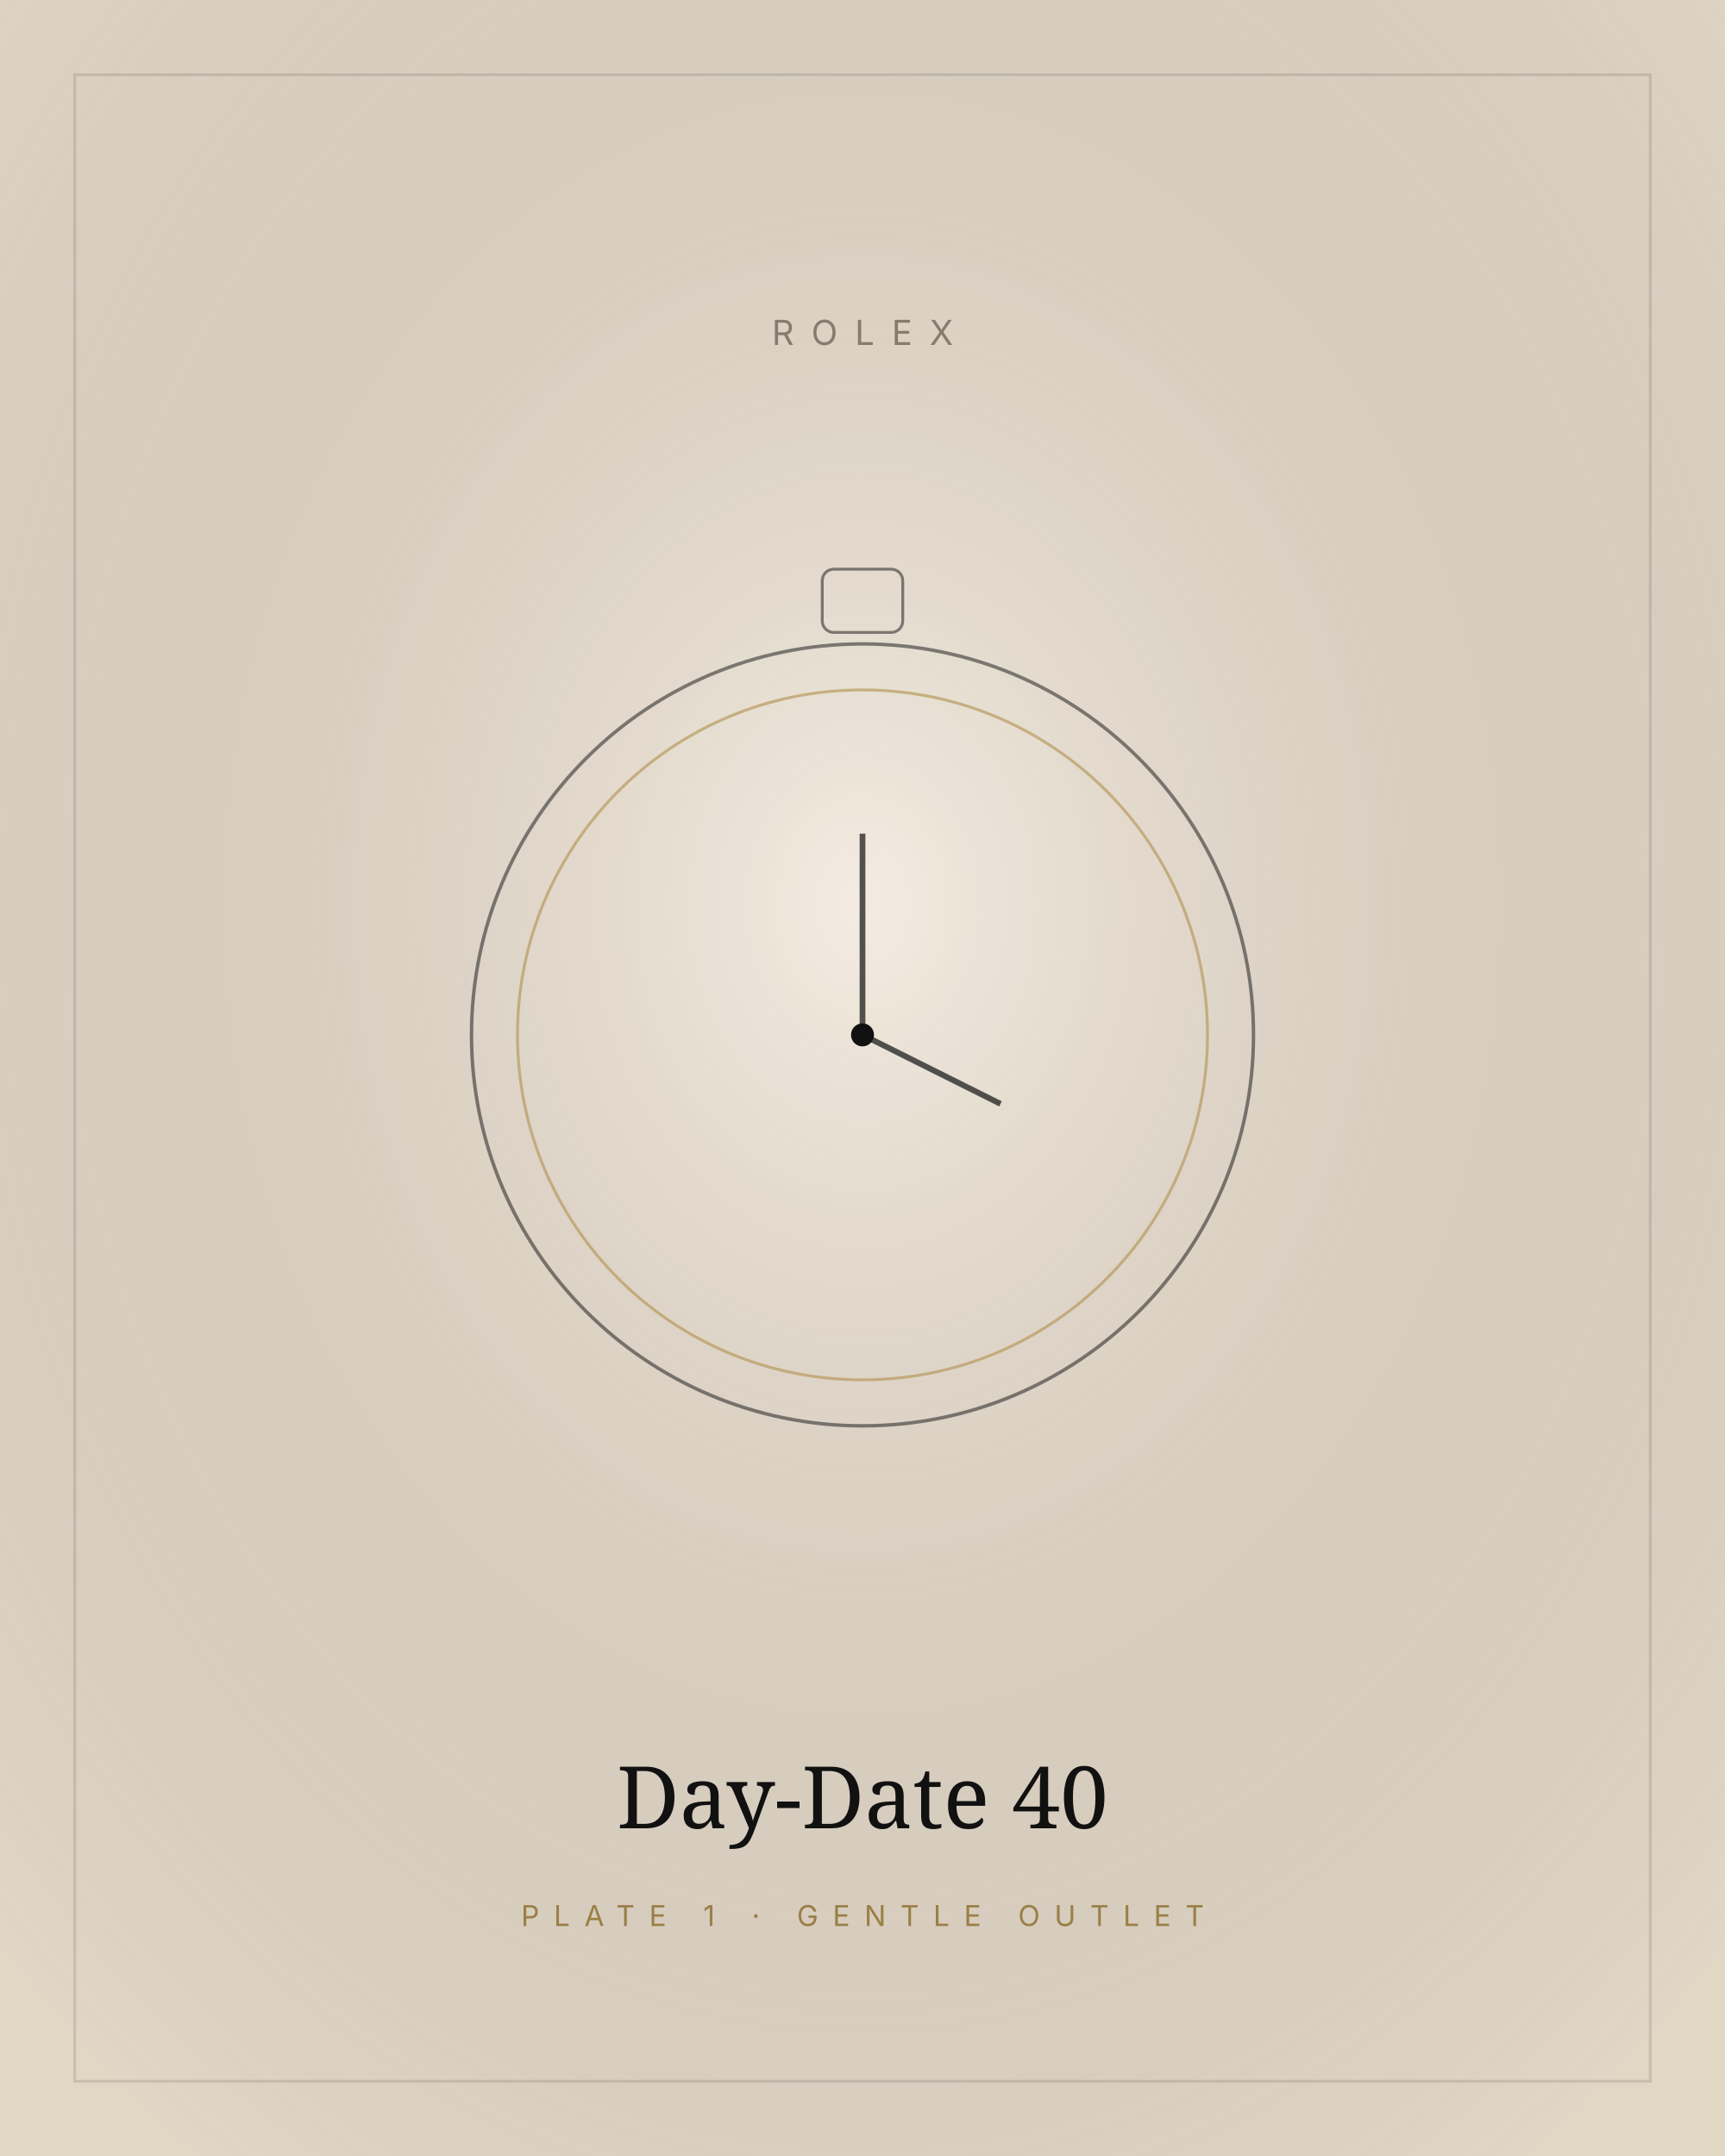
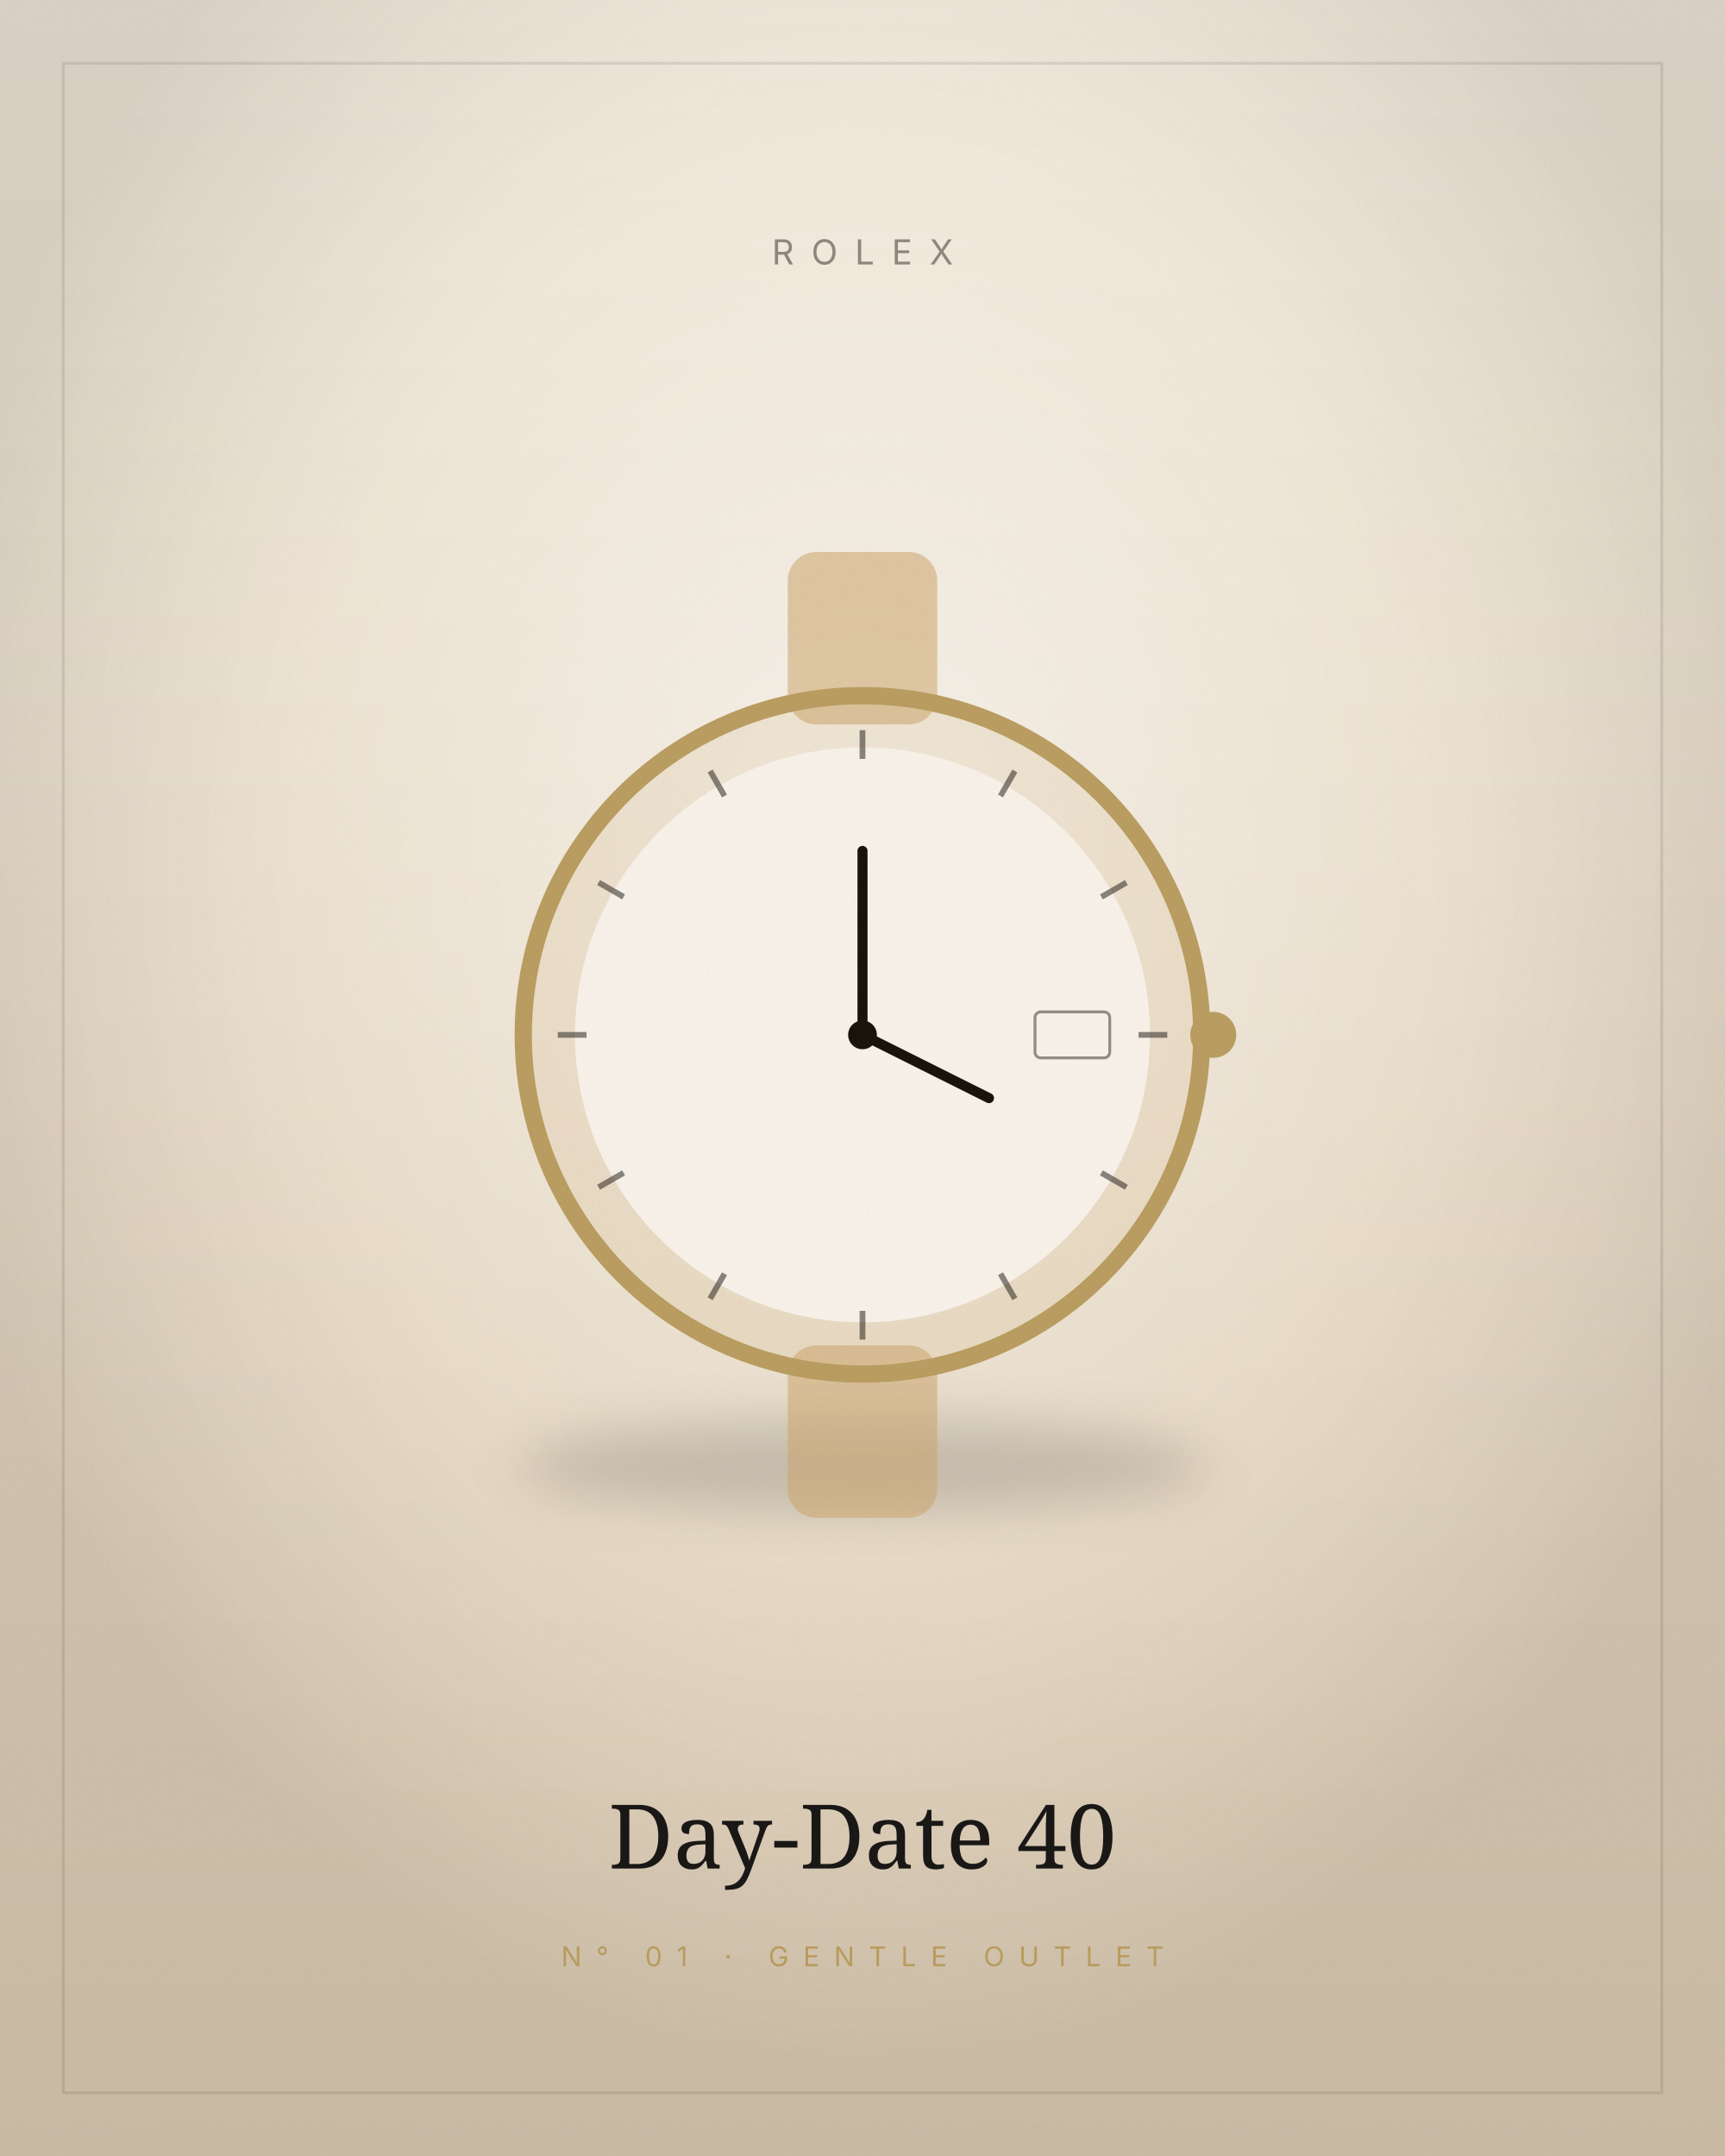
<svg xmlns="http://www.w3.org/2000/svg" width="600" height="750" viewBox="0 0 600 750">
  <defs>
-     <radialGradient id="v" cx="50%" cy="42%" r="70%">
-       <stop offset="0" stop-color="#ffffff" stop-opacity="0.35" />
-       <stop offset="1" stop-color="#000000" stop-opacity="0.05" />
+     <linearGradient id="bg" x1="0" y1="0" x2="0" y2="1">
+       <stop offset="0" stop-color="#f1e8da" />
+       <stop offset="1" stop-color="#dfceb4" />
+     </linearGradient>
+     <radialGradient id="spot" cx="50%" cy="40%" r="55%">
+       <stop offset="0" stop-color="#ffffff" stop-opacity="0.55" />
+       <stop offset="0.6" stop-color="#ffffff" stop-opacity="0.08" />
+       <stop offset="1" stop-color="#000000" stop-opacity="0.10" />
    </radialGradient>
+     <filter id="soft" x="-50%" y="-50%" width="200%" height="200%">
+       <feGaussianBlur stdDeviation="9" />
+     </filter>
+     <filter id="grain">
+       <feTurbulence type="fractalNoise" baseFrequency="0.9" numOctaves="2" stitchTiles="stitch" />
+       <feColorMatrix type="saturate" values="0" />
+     </filter>
  </defs>
-   <rect width="600" height="750" fill="#eee2d0" />
-   <rect width="600" height="750" fill="url(#v)" />
-   <rect x="26" y="26" width="548" height="698" fill="none" stroke="rgba(17,17,17,0.12)" />
-   <circle cx="300" cy="360" r="136" fill="none" stroke="rgba(17,17,17,0.5)" stroke-width="1.2" />
-   <circle cx="300" cy="360" r="120" fill="none" stroke="rgba(184,155,94,0.7)" stroke-width="1" />
-   <line x1="300" y1="360" x2="300" y2="290" stroke="rgba(17,17,17,0.7)" stroke-width="2" />
-   <line x1="300" y1="360" x2="348" y2="384" stroke="rgba(17,17,17,0.7)" stroke-width="2" />
-   <circle cx="300" cy="360" r="4" fill="#111" />
-   <rect x="286" y="198" width="28" height="22" rx="4" fill="none" stroke="rgba(17,17,17,0.5)" />
-   <text x="300" y="120" text-anchor="middle" font-family="Inter, Helvetica, sans-serif" font-size="12" fill="#857c6e" letter-spacing="6">ROLEX</text>
-   <text x="300" y="636" text-anchor="middle" font-family="Georgia, 'Cormorant Garamond', serif" font-size="30" fill="#111111">Day-Date 40</text>
-   <text x="300" y="670" text-anchor="middle" font-family="Inter, Helvetica, sans-serif" font-size="10" fill="#9a7f47" letter-spacing="5">PLATE 1 · GENTLE OUTLET</text>
+   <rect width="600" height="750" fill="url(#bg)" />
+   <rect width="600" height="750" fill="url(#spot)" />
+   <g>
+     <ellipse cx="300" cy="510" rx="120" ry="16" fill="rgba(20,16,10,0.16)" filter="url(#soft)" />
+     <rect x="274" y="192" width="52" height="60" rx="10" fill="#caa46a" opacity="0.55" />
+     <rect x="274" y="468" width="52" height="60" rx="10" fill="#caa46a" opacity="0.55" />
+     <circle cx="300" cy="360" r="120" fill="#caa46a" opacity="0.16" />
+     <circle cx="300" cy="360" r="118" fill="none" stroke="#b89b5e" stroke-width="6" />
+     <circle cx="300" cy="360" r="100" fill="#f7f1e8" />
+     <line x1="300.0" y1="264.0" x2="300.0" y2="254.0" stroke="rgba(20,16,10,0.5)" stroke-width="2" />
+     <line x1="348.0" y1="276.9" x2="353.0" y2="268.2" stroke="rgba(20,16,10,0.5)" stroke-width="2" />
+     <line x1="383.1" y1="312.0" x2="391.8" y2="307.0" stroke="rgba(20,16,10,0.5)" stroke-width="2" />
+     <line x1="396.0" y1="360.0" x2="406.0" y2="360.0" stroke="rgba(20,16,10,0.5)" stroke-width="2" />
+     <line x1="383.1" y1="408.0" x2="391.8" y2="413.0" stroke="rgba(20,16,10,0.5)" stroke-width="2" />
+     <line x1="348.0" y1="443.1" x2="353.0" y2="451.8" stroke="rgba(20,16,10,0.5)" stroke-width="2" />
+     <line x1="300.0" y1="456.0" x2="300.0" y2="466.0" stroke="rgba(20,16,10,0.5)" stroke-width="2" />
+     <line x1="252.0" y1="443.1" x2="247.0" y2="451.8" stroke="rgba(20,16,10,0.5)" stroke-width="2" />
+     <line x1="216.9" y1="408.0" x2="208.2" y2="413.0" stroke="rgba(20,16,10,0.5)" stroke-width="2" />
+     <line x1="204.0" y1="360.0" x2="194.0" y2="360.0" stroke="rgba(20,16,10,0.5)" stroke-width="2" />
+     <line x1="216.9" y1="312.0" x2="208.2" y2="307.0" stroke="rgba(20,16,10,0.5)" stroke-width="2" />
+     <line x1="252.0" y1="276.9" x2="247.0" y2="268.2" stroke="rgba(20,16,10,0.5)" stroke-width="2" />
+     <line x1="300" y1="360" x2="300" y2="296" stroke="#141008" stroke-width="3.5" stroke-linecap="round" />
+     <line x1="300" y1="360" x2="344" y2="382" stroke="#141008" stroke-width="3.5" stroke-linecap="round" />
+     <circle cx="300" cy="360" r="5" fill="#141008" />
+     <rect x="360" y="352" width="26" height="16" rx="2" fill="none" stroke="rgba(20,16,10,0.45)" />
+     <circle cx="422" cy="360" r="8" fill="#b89b5e" />
+   </g>
+   <rect width="600" height="750" filter="url(#grain)" opacity="0.05" />
+   <rect x="22" y="22" width="556" height="706" fill="none" stroke="rgba(20,16,10,0.10)" />
+   <text x="300" y="92" text-anchor="middle" font-family="Inter, Helvetica, sans-serif" font-size="12" letter-spacing="6" fill="rgba(20,16,10,0.45)">ROLEX</text>
+   <text x="300" y="650" text-anchor="middle" font-family="Georgia, 'Cormorant Garamond', serif" font-size="31" fill="#1a1816">Day-Date 40</text>
+   <text x="300" y="684" text-anchor="middle" font-family="Inter, Helvetica, sans-serif" font-size="9.5" letter-spacing="5" fill="#b89b5e">N° 01 · GENTLE OUTLET</text>
</svg>
